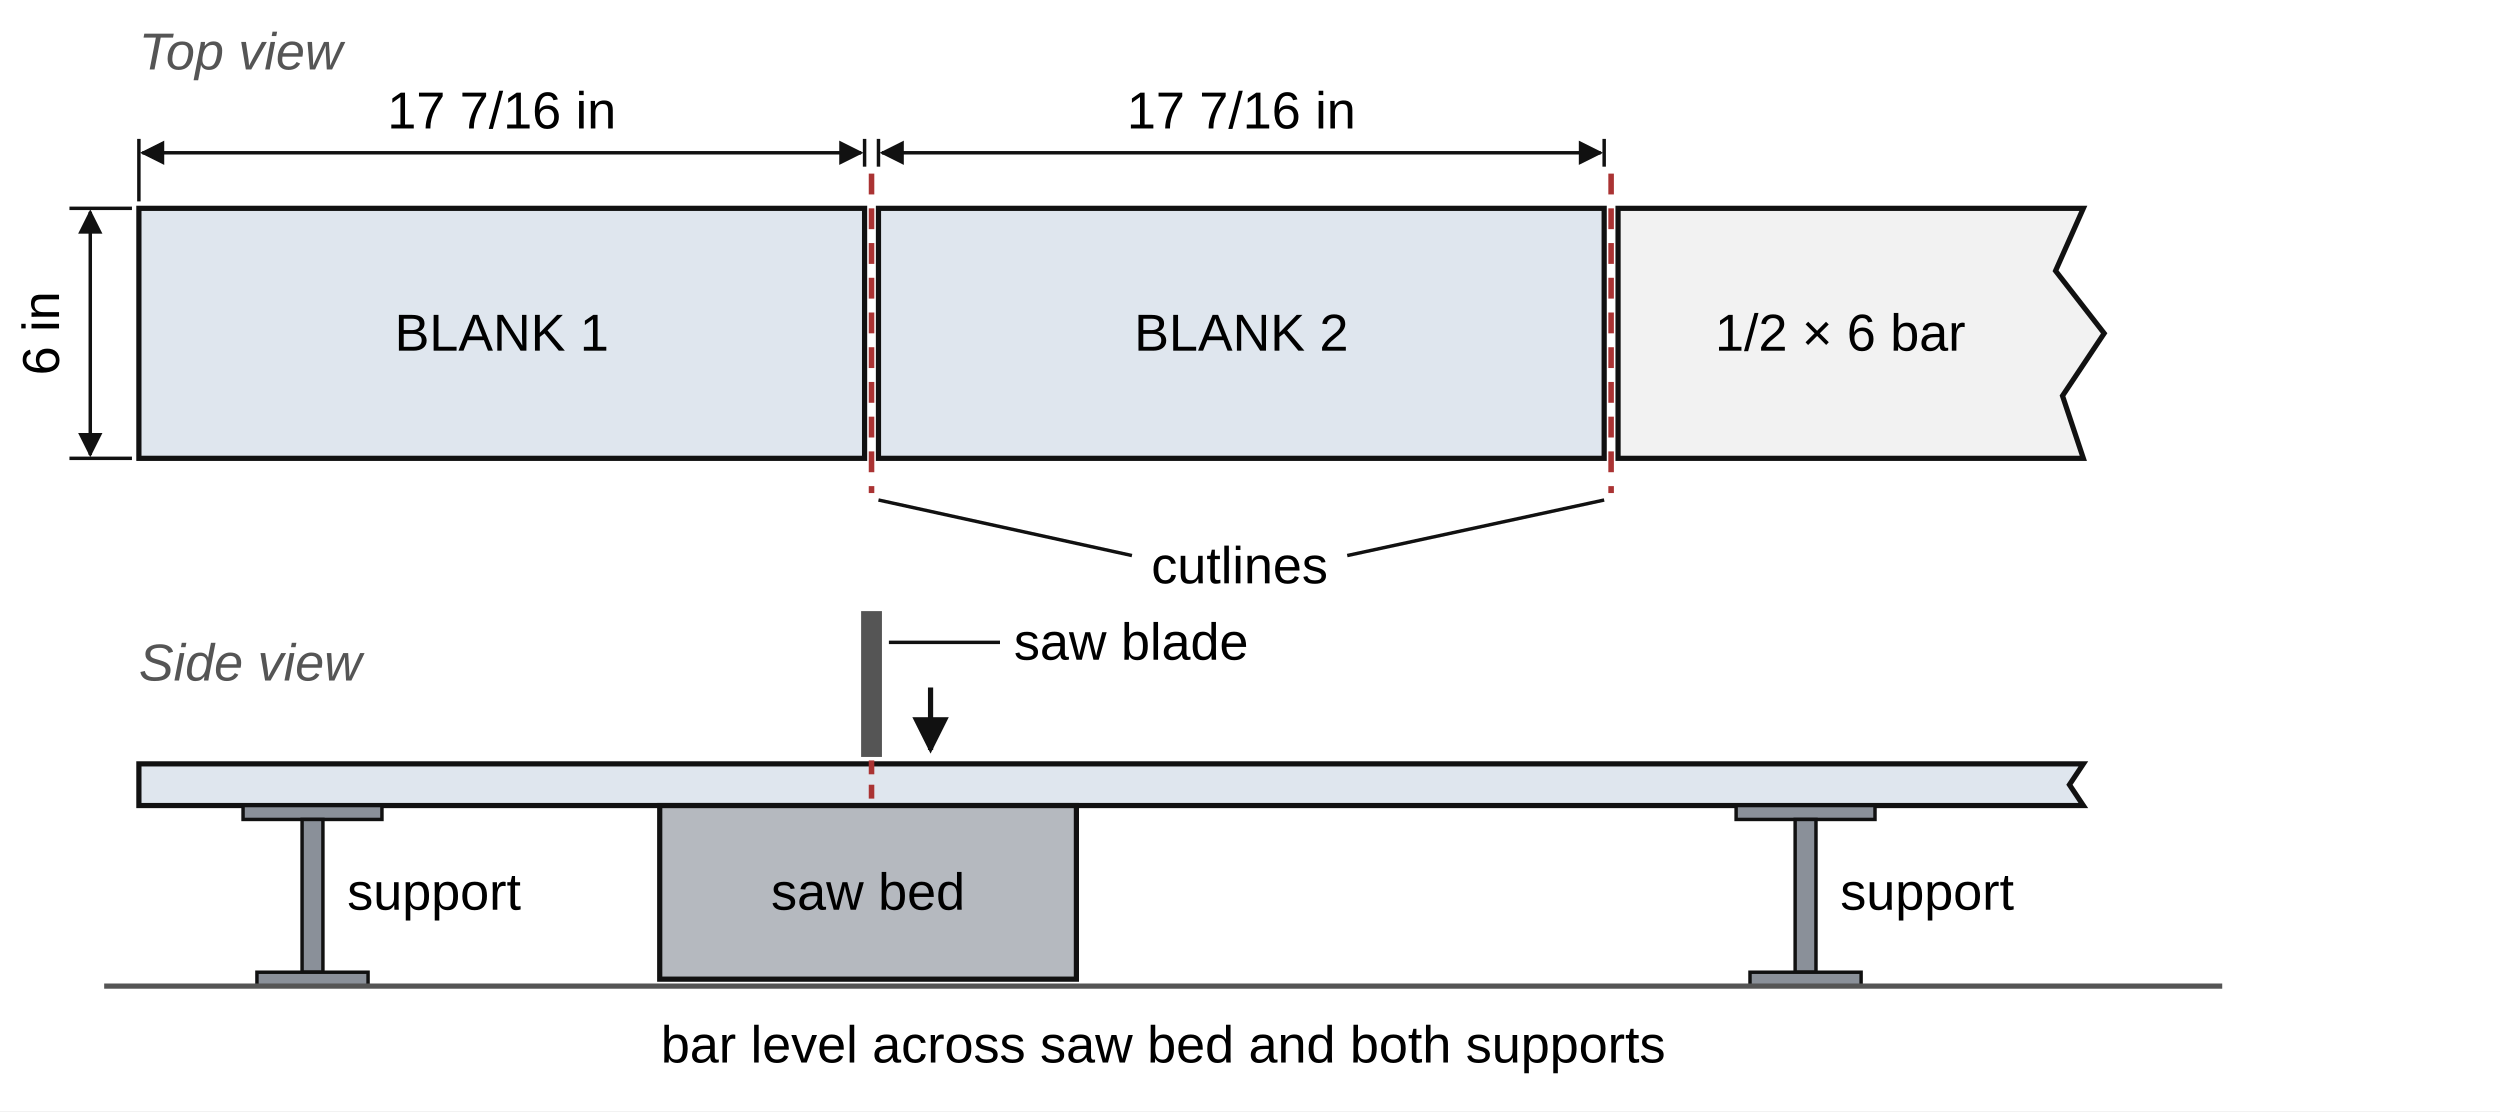
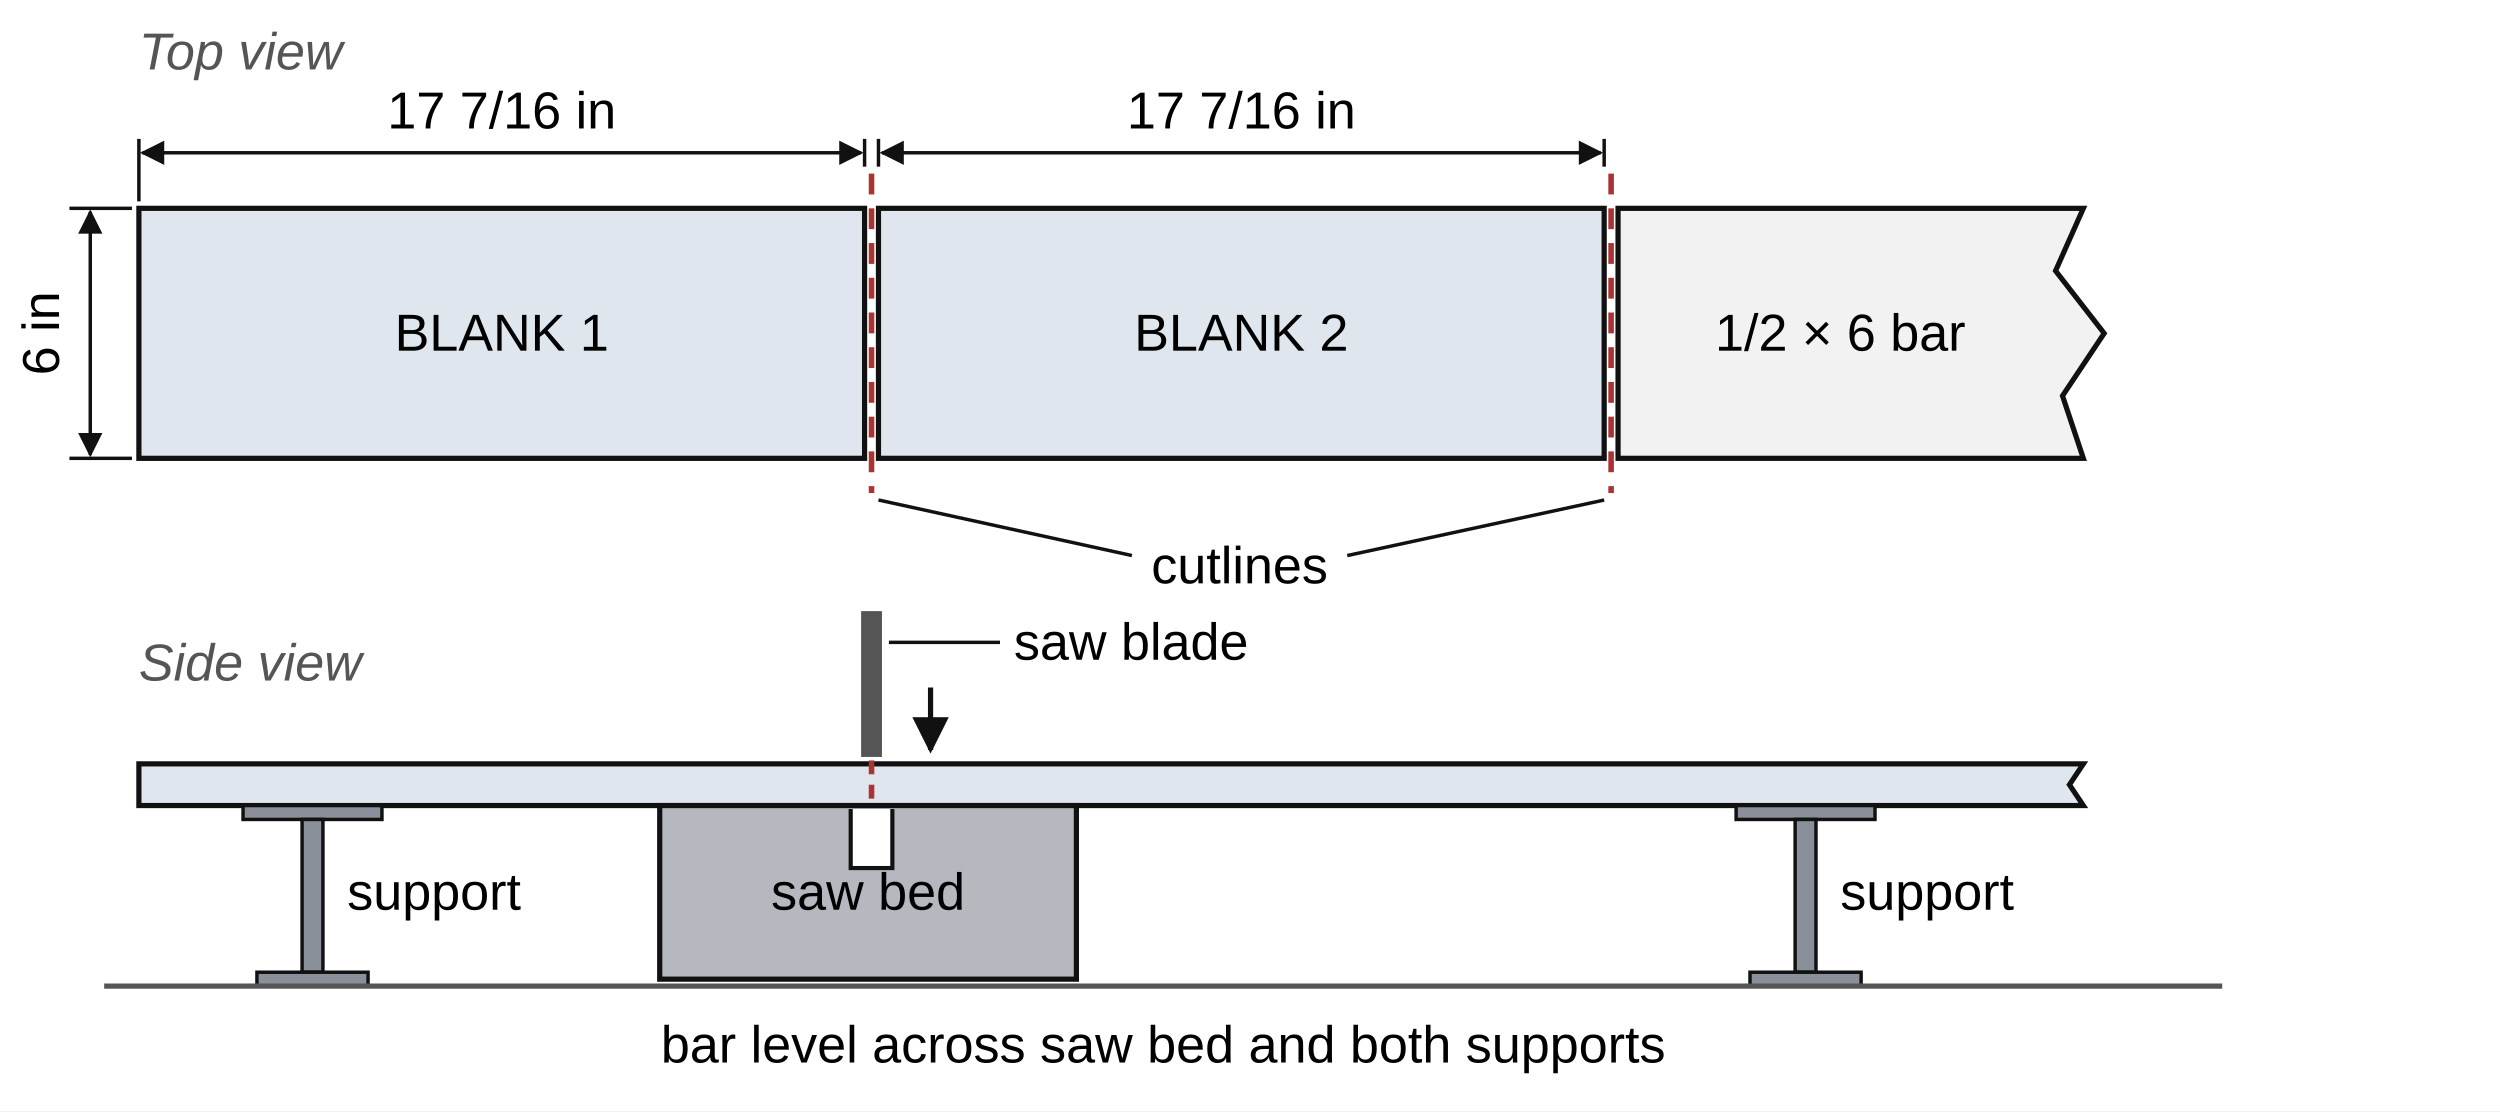
<svg xmlns="http://www.w3.org/2000/svg" viewBox="0 0 720 320" width="720" height="320" font-family="Arial, Helvetica, sans-serif" font-size="15">
  <defs>
    <marker id="arr" viewBox="0 0 10 10" refX="9" refY="5" markerWidth="7" markerHeight="7" orient="auto-start-reverse">
      <path d="M0 0L10 5L0 10z" fill="#111" />
    </marker>
  </defs>
  <rect width="720" height="320" fill="#fff" />
  <text x="40" y="20" fill="#555" font-style="italic">Top view</text>
  <rect x="40" y="60" width="209" height="72" fill="#dfe6ee" stroke="#111" stroke-width="1.5" />
  <rect x="253" y="60" width="209" height="72" fill="#dfe6ee" stroke="#111" stroke-width="1.5" />
  <path d="M466 60H600L592 78L606 96L594 114L600 132H466Z" fill="#f2f2f2" stroke="#111" stroke-width="1.5" />
  <line x1="251" y1="50" x2="251" y2="142" stroke="#a33" stroke-width="1.6" stroke-dasharray="6 4" />
  <line x1="464" y1="50" x2="464" y2="142" stroke="#a33" stroke-width="1.6" stroke-dasharray="6 4" />
  <text x="144.5" y="101" text-anchor="middle">BLANK 1</text>
  <text x="357.5" y="101" text-anchor="middle">BLANK 2</text>
  <text x="530" y="101" text-anchor="middle">1/2 × 6 bar</text>
  <g stroke="#111" stroke-width="1">
    <line x1="40" y1="58" x2="40" y2="40" />
    <line x1="249" y1="48" x2="249" y2="40" />
    <line x1="253" y1="48" x2="253" y2="40" />
    <line x1="462" y1="48" x2="462" y2="40" />
    <line x1="41" y1="44" x2="248" y2="44" marker-start="url(#arr)" marker-end="url(#arr)" />
    <line x1="254" y1="44" x2="461" y2="44" marker-start="url(#arr)" marker-end="url(#arr)" />
  </g>
  <text x="144.5" y="37" text-anchor="middle">17 7/16 in</text>
  <text x="357.5" y="37" text-anchor="middle">17 7/16 in</text>
  <g stroke="#111" stroke-width="1">
    <line x1="38" y1="60" x2="20" y2="60" />
    <line x1="38" y1="132" x2="20" y2="132" />
    <line x1="26" y1="61" x2="26" y2="131" marker-start="url(#arr)" marker-end="url(#arr)" />
  </g>
  <text transform="translate(17 96) rotate(-90)" text-anchor="middle">6 in</text>
  <text x="357" y="168" text-anchor="middle">cutlines</text>
  <g stroke="#111" stroke-width="1" fill="none">
    <line x1="326" y1="160" x2="253" y2="144" />
    <line x1="388" y1="160" x2="462" y2="144" />
  </g>
  <text x="40" y="196" fill="#555" font-style="italic">Side view</text>
  <path d="M40 220H600L596 226L600 232H40Z" fill="#dfe6ee" stroke="#111" stroke-width="1.5" />
  <line x1="251" y1="212" x2="251" y2="240" stroke="#a33" stroke-width="1.6" stroke-dasharray="4 3" />
  <rect x="248" y="176" width="6" height="42" fill="#555" />
  <line x1="268" y1="198" x2="268" y2="216" stroke="#111" stroke-width="1.5" marker-end="url(#arr)" />
  <text x="292" y="190">saw blade</text>
  <line x1="288" y1="185" x2="256" y2="185" stroke="#111" stroke-width="1" />
  <rect x="190" y="232" width="120" height="50" fill="#b5b9bf" stroke="#111" stroke-width="1.5" />
+   <path d="M245 233V250H257V233" fill="#fff" stroke="#111" stroke-width="1.2" />
  <text x="250" y="262" text-anchor="middle">saw bed</text>
  <g fill="#8a9099" stroke="#111" stroke-width="1">
    <rect x="70" y="232" width="40" height="4" />
    <rect x="87" y="236" width="6" height="44" />
    <rect x="74" y="280" width="32" height="4" />
    <rect x="500" y="232" width="40" height="4" />
    <rect x="517" y="236" width="6" height="44" />
    <rect x="504" y="280" width="32" height="4" />
  </g>
  <text x="100" y="262">support</text>
  <text x="530" y="262">support</text>
  <line x1="30" y1="284" x2="640" y2="284" stroke="#555" stroke-width="1.5" />
  <text x="335" y="306" text-anchor="middle">bar level across saw bed and both supports</text>
</svg>
